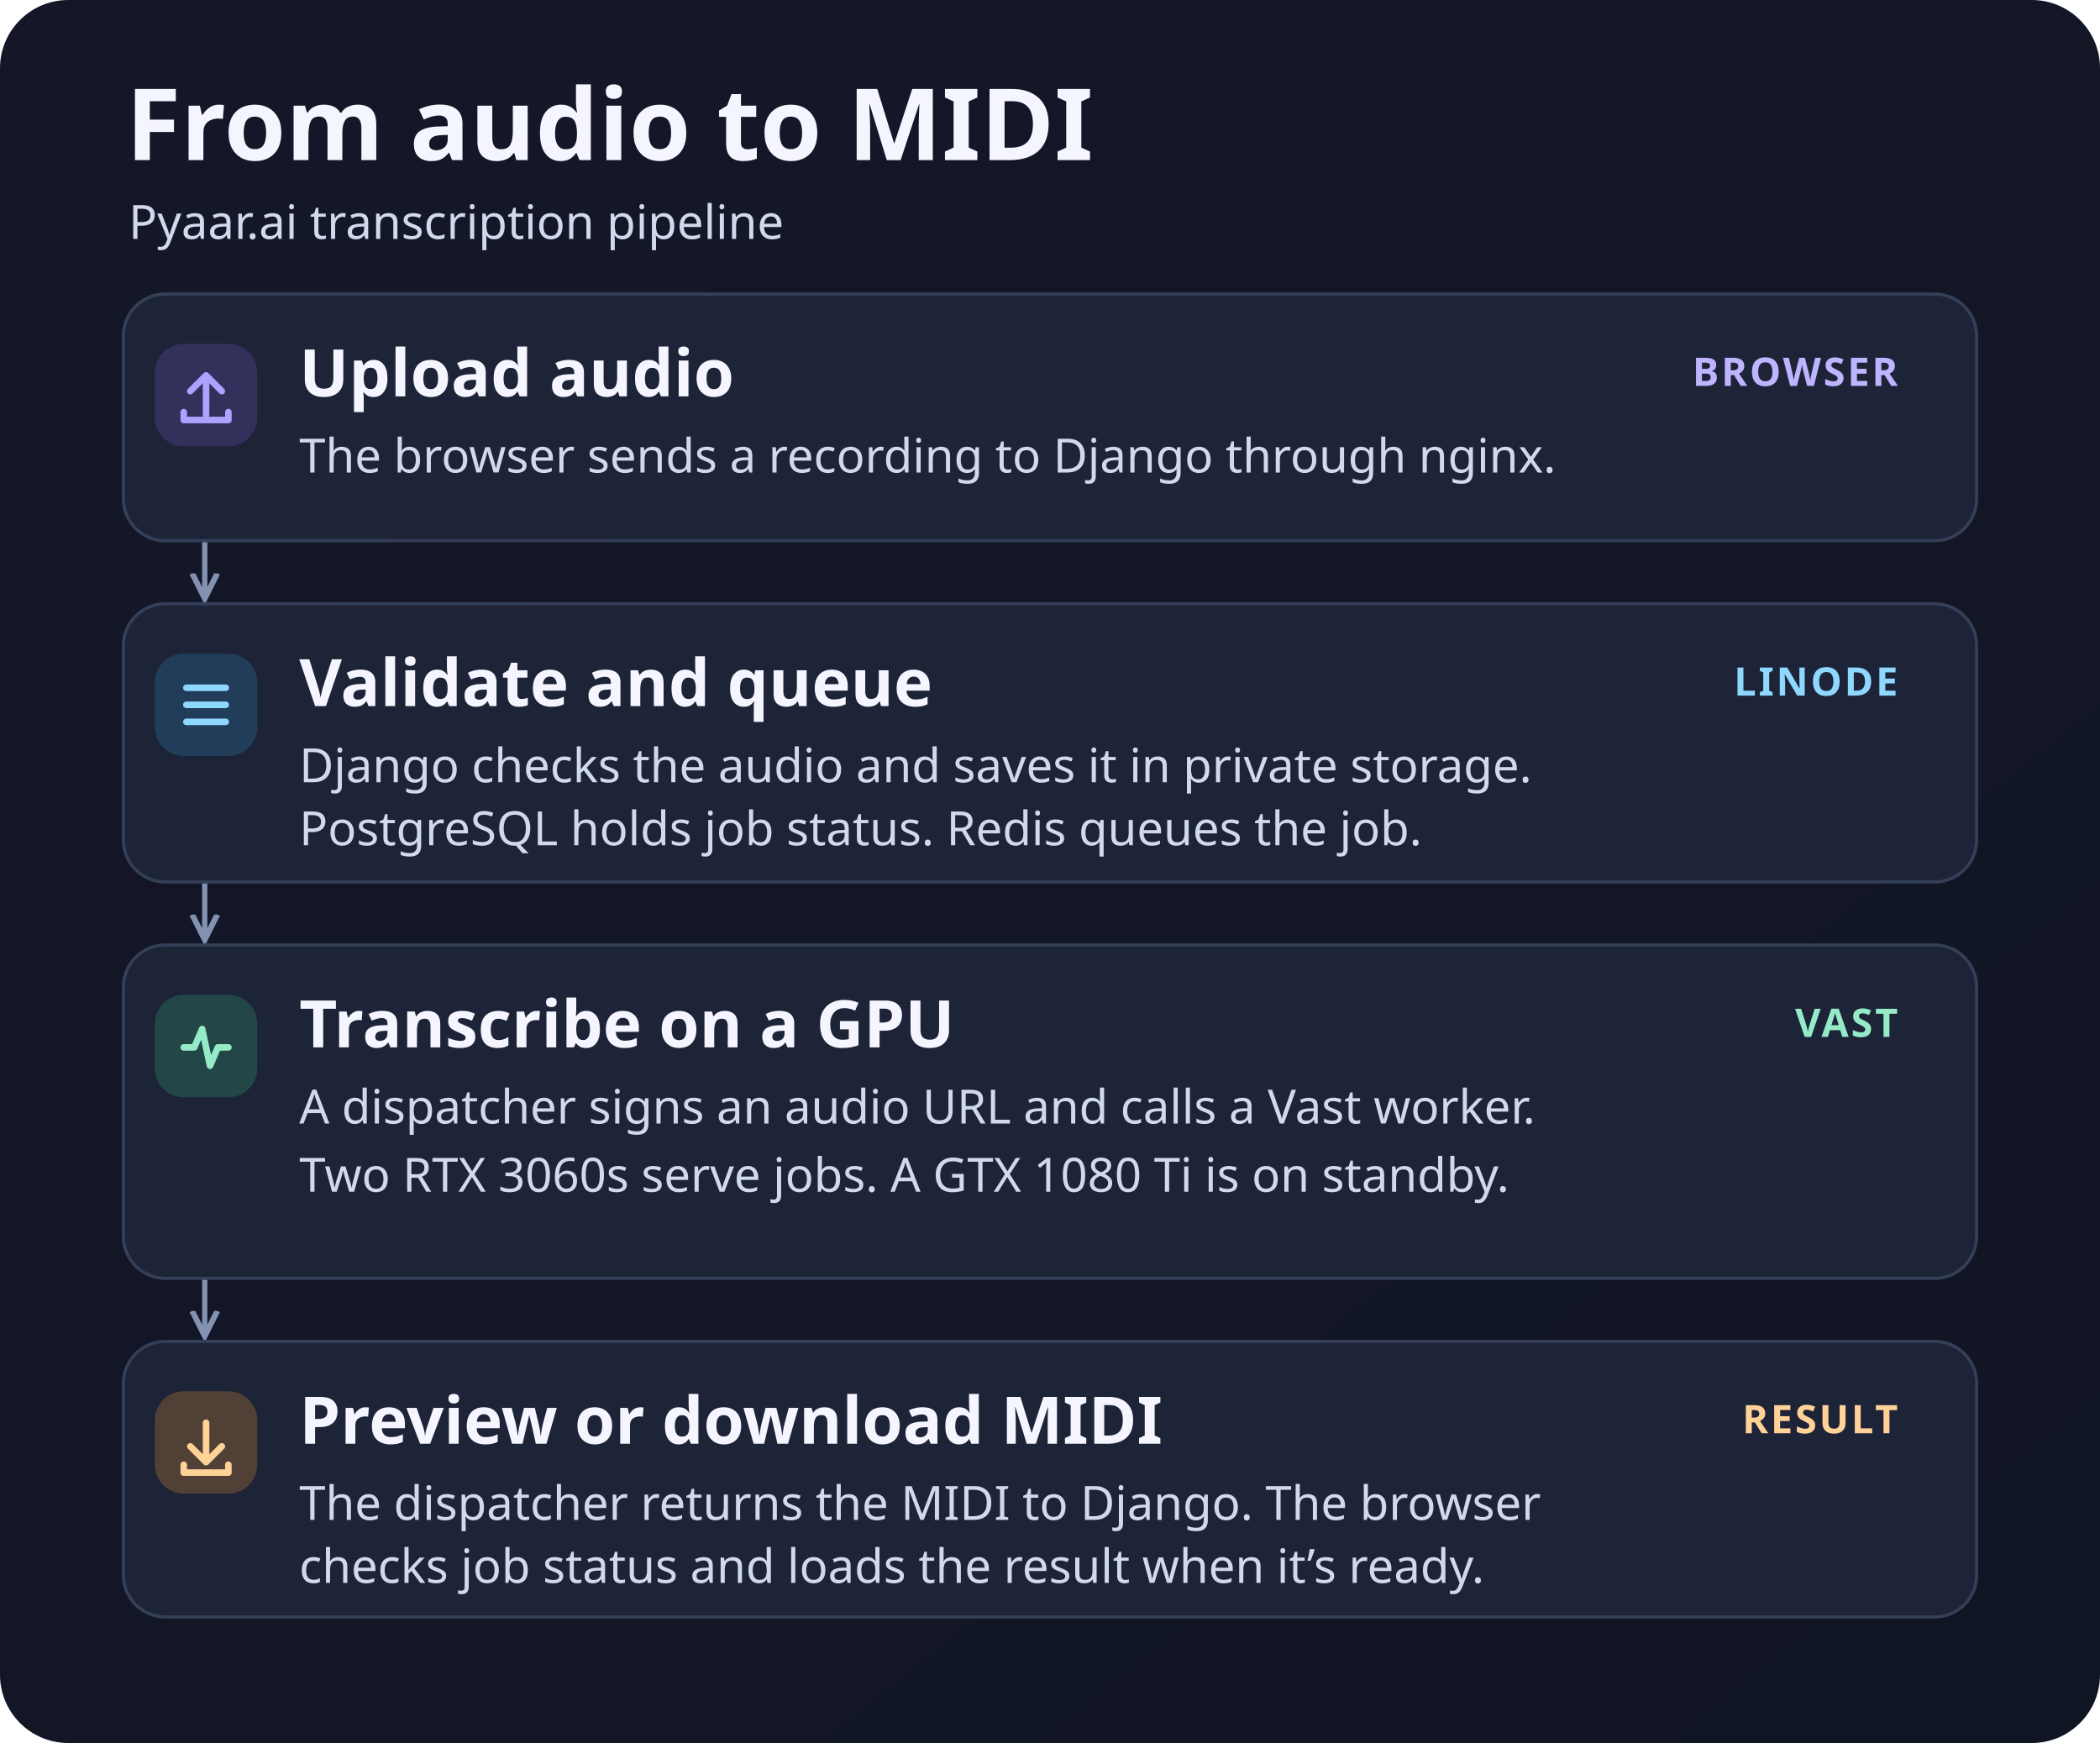
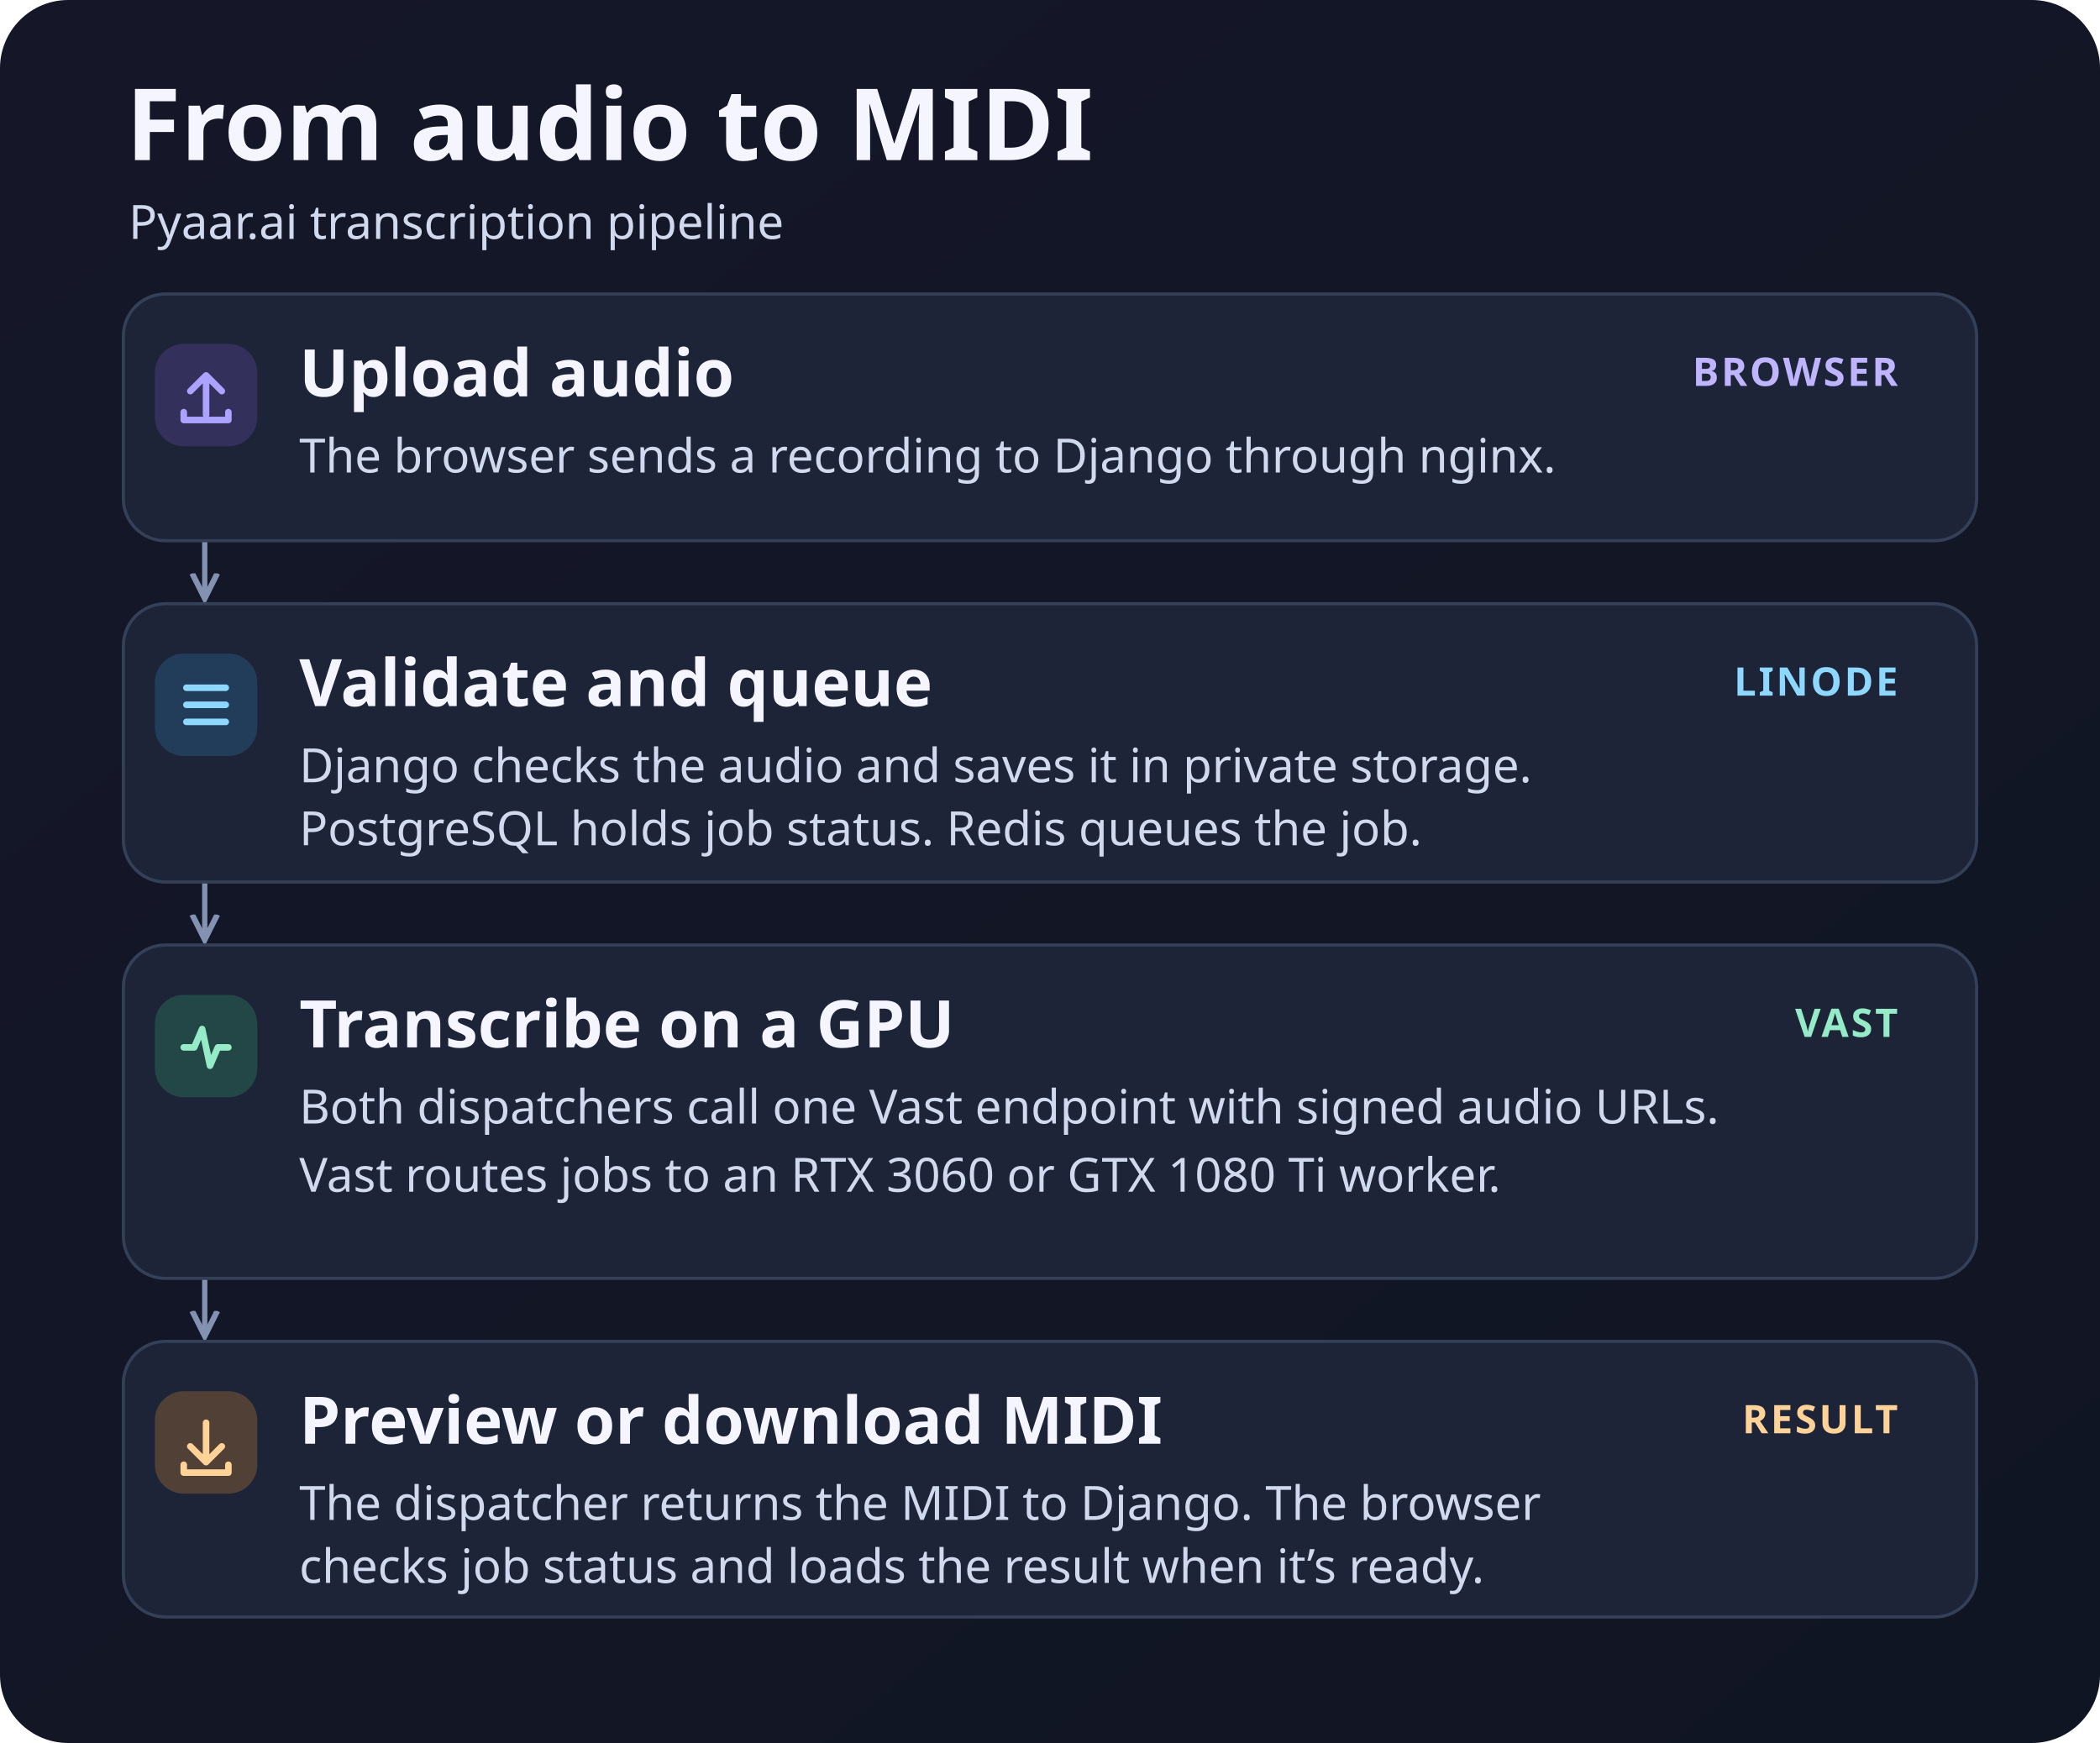
<svg xmlns="http://www.w3.org/2000/svg" viewBox="0 0 800 664" role="img" aria-labelledby="title description">
  <defs>
    <linearGradient id="background" x2="1" y2="1" gradientUnits="objectBoundingBox">
      <stop stop-color="#151728" />
      <stop offset="1" stop-color="#101523" />
    </linearGradient>
    <marker id="arrow" viewBox="0 0 10 10" refX="8" refY="5" markerWidth="6" markerHeight="6" orient="auto">
      <path d="M0 1 8 5 0 9" fill="none" stroke="#8492b2" stroke-width="1.8" />
    </marker>
    <style>
      text { font-family: system-ui, sans-serif; }
      .title { font-size: 38px; font-weight: 700; fill: #f5f5ff; }
      .step { font-size: 25px; font-weight: 650; fill: #f5f5ff; }
      .detail { font-size: 18px; fill: #d1d9ee; }
      .tag { font-size: 15px; font-weight: 650; letter-spacing: 0.9px; }
      .card { fill: #1d2438; stroke: #343f58; stroke-width: 1.2; }
      .track { stroke: #8492b2; stroke-width: 2; marker-end: url(#arrow); }
      .icon { fill: none; stroke: currentColor; stroke-width: 2.5; stroke-linecap: round; stroke-linejoin: round; }
    </style>
  </defs>
  <rect width="800" height="664" rx="26" fill="url(#background)" />
  <text x="48" y="61" class="title">From audio to MIDI</text>
  <text x="49" y="91" class="detail">Pyaar.ai transcription pipeline</text>
  <path d="M78 206v22" class="track" />
  <path d="M78 336v22" class="track" />
  <path d="M78 487v22" class="track" />
  <rect x="47" y="112" width="706" height="94" rx="16" class="card" />
  <g color="#aca2ff" transform="translate(59 131)">
    <rect width="39" height="39" rx="11" fill="#34305c" />
    <path class="icon" d="M19.5 27V12m-6 6 6-6 6 6M11 26v3h17v-3" />
  </g>
  <text x="114" y="151" class="step">Upload audio</text>
  <text x="114" y="180" class="detail">The browser sends a recording to Django through nginx.</text>
  <text x="723" y="147" text-anchor="end" class="tag" fill="#bfb5ff">BROWSER</text>
  <rect x="47" y="230" width="706" height="106" rx="16" class="card" />
  <g color="#8ed7ff" transform="translate(59 249)">
    <rect width="39" height="39" rx="11" fill="#223d59" />
    <path class="icon" d="M12 13h15M12 19.5h15M12 26h15" />
  </g>
  <text x="114" y="269" class="step">Validate and queue</text>
  <text x="114" y="298" class="detail">Django checks the audio and saves it in private storage.</text>
  <text x="114" y="322" class="detail">PostgreSQL holds job status. Redis queues the job.</text>
  <text x="723" y="265" text-anchor="end" class="tag" fill="#8ed7ff">LINODE</text>
  <rect x="47" y="360" width="706" height="127" rx="16" class="card" />
  <g color="#95eac8" transform="translate(59 379)">
    <rect width="39" height="39" rx="11" fill="#234747" />
    <path class="icon" d="M11 20h4l3-7 3 14 3-7h4" />
  </g>
  <text x="114" y="399" class="step">Transcribe on a GPU</text>
-   <text x="114" y="428" class="detail">A dispatcher signs an audio URL and calls a Vast worker.</text>
-   <text x="114" y="454" class="detail">Two RTX 3060s serve jobs. A GTX 1080 Ti is on standby.</text>
+   <text x="114" y="428" class="detail">Both dispatchers call one Vast endpoint with signed audio URLs.</text>
+   <text x="114" y="454" class="detail">Vast routes jobs to an RTX 3060 or GTX 1080 Ti worker.</text>
  <text x="723" y="395" text-anchor="end" class="tag" fill="#95eac8">VAST</text>
  <rect x="47" y="511" width="706" height="105" rx="16" class="card" />
  <g color="#ffd297" transform="translate(59 530)">
    <rect width="39" height="39" rx="11" fill="#514035" />
    <path class="icon" d="M19.5 12v15m-6-6 6 6 6-6M11 28v3h17v-3" />
  </g>
  <text x="114" y="550" class="step">Preview or download MIDI</text>
  <text x="114" y="579" class="detail">The dispatcher returns the MIDI to Django. The browser</text>
  <text x="114" y="603" class="detail">checks job status and loads the result when it’s ready.</text>
  <text x="723" y="546" text-anchor="end" class="tag" fill="#ffd297">RESULT</text>
</svg>
